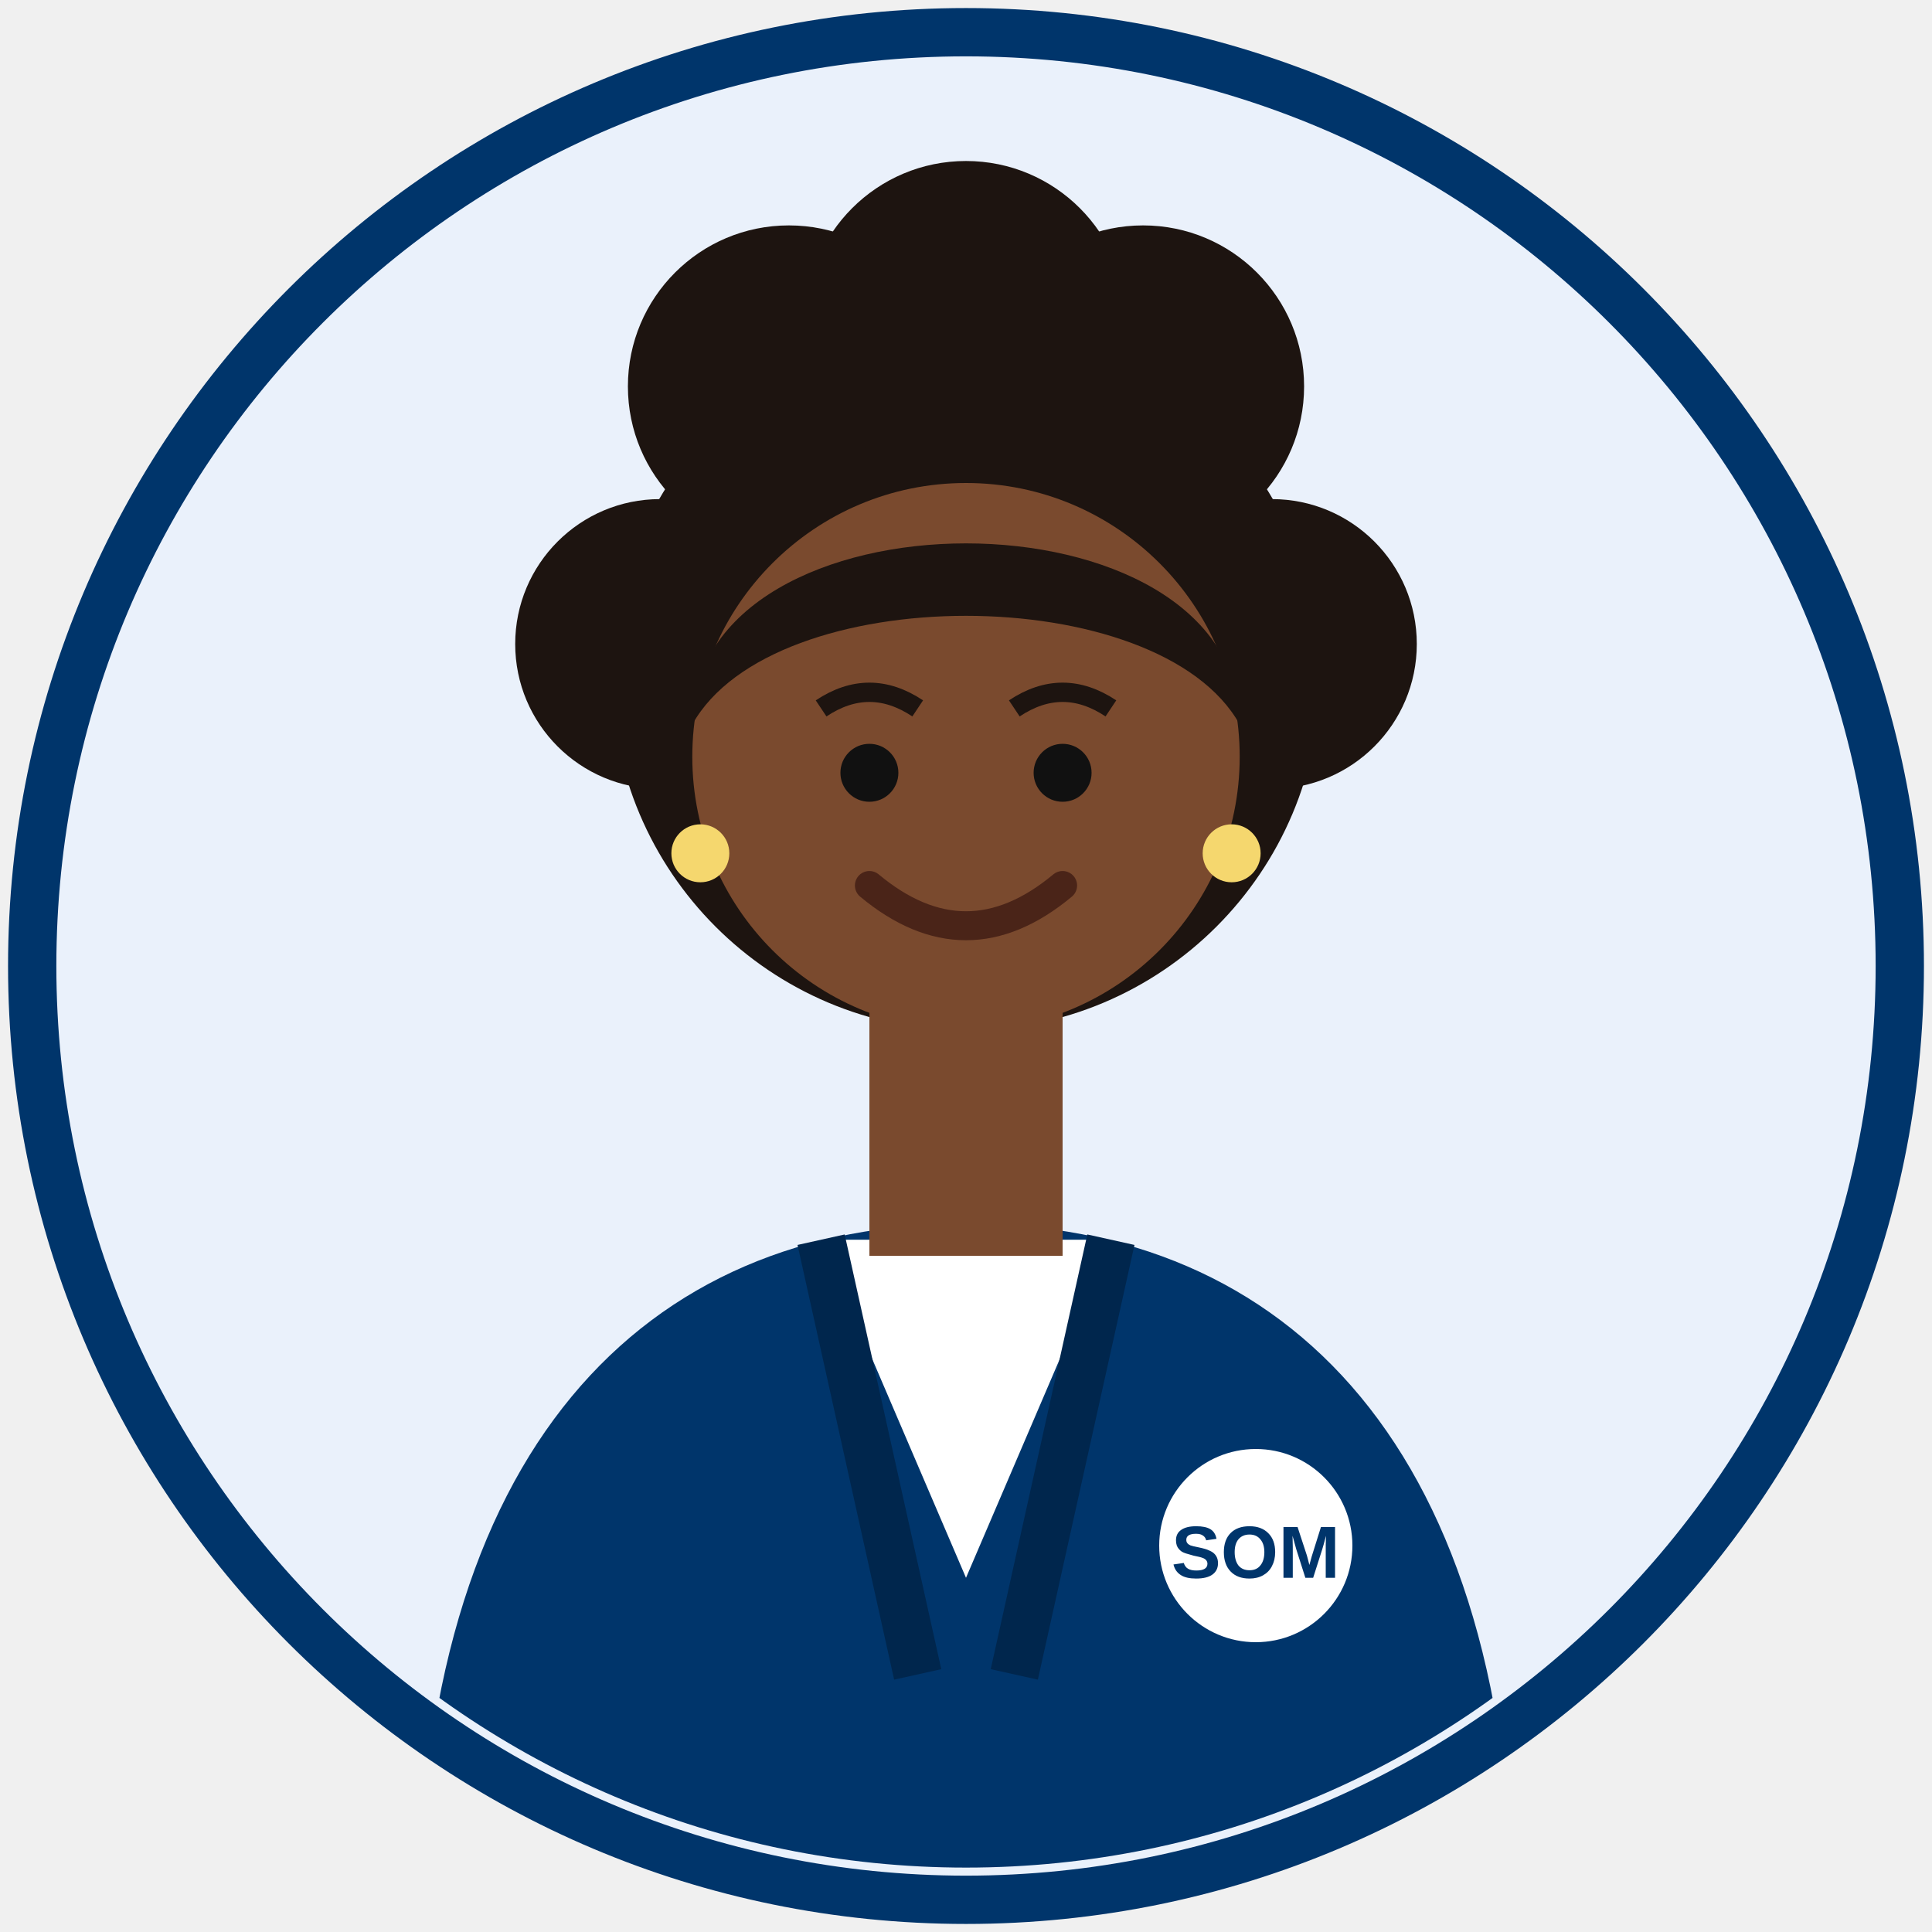
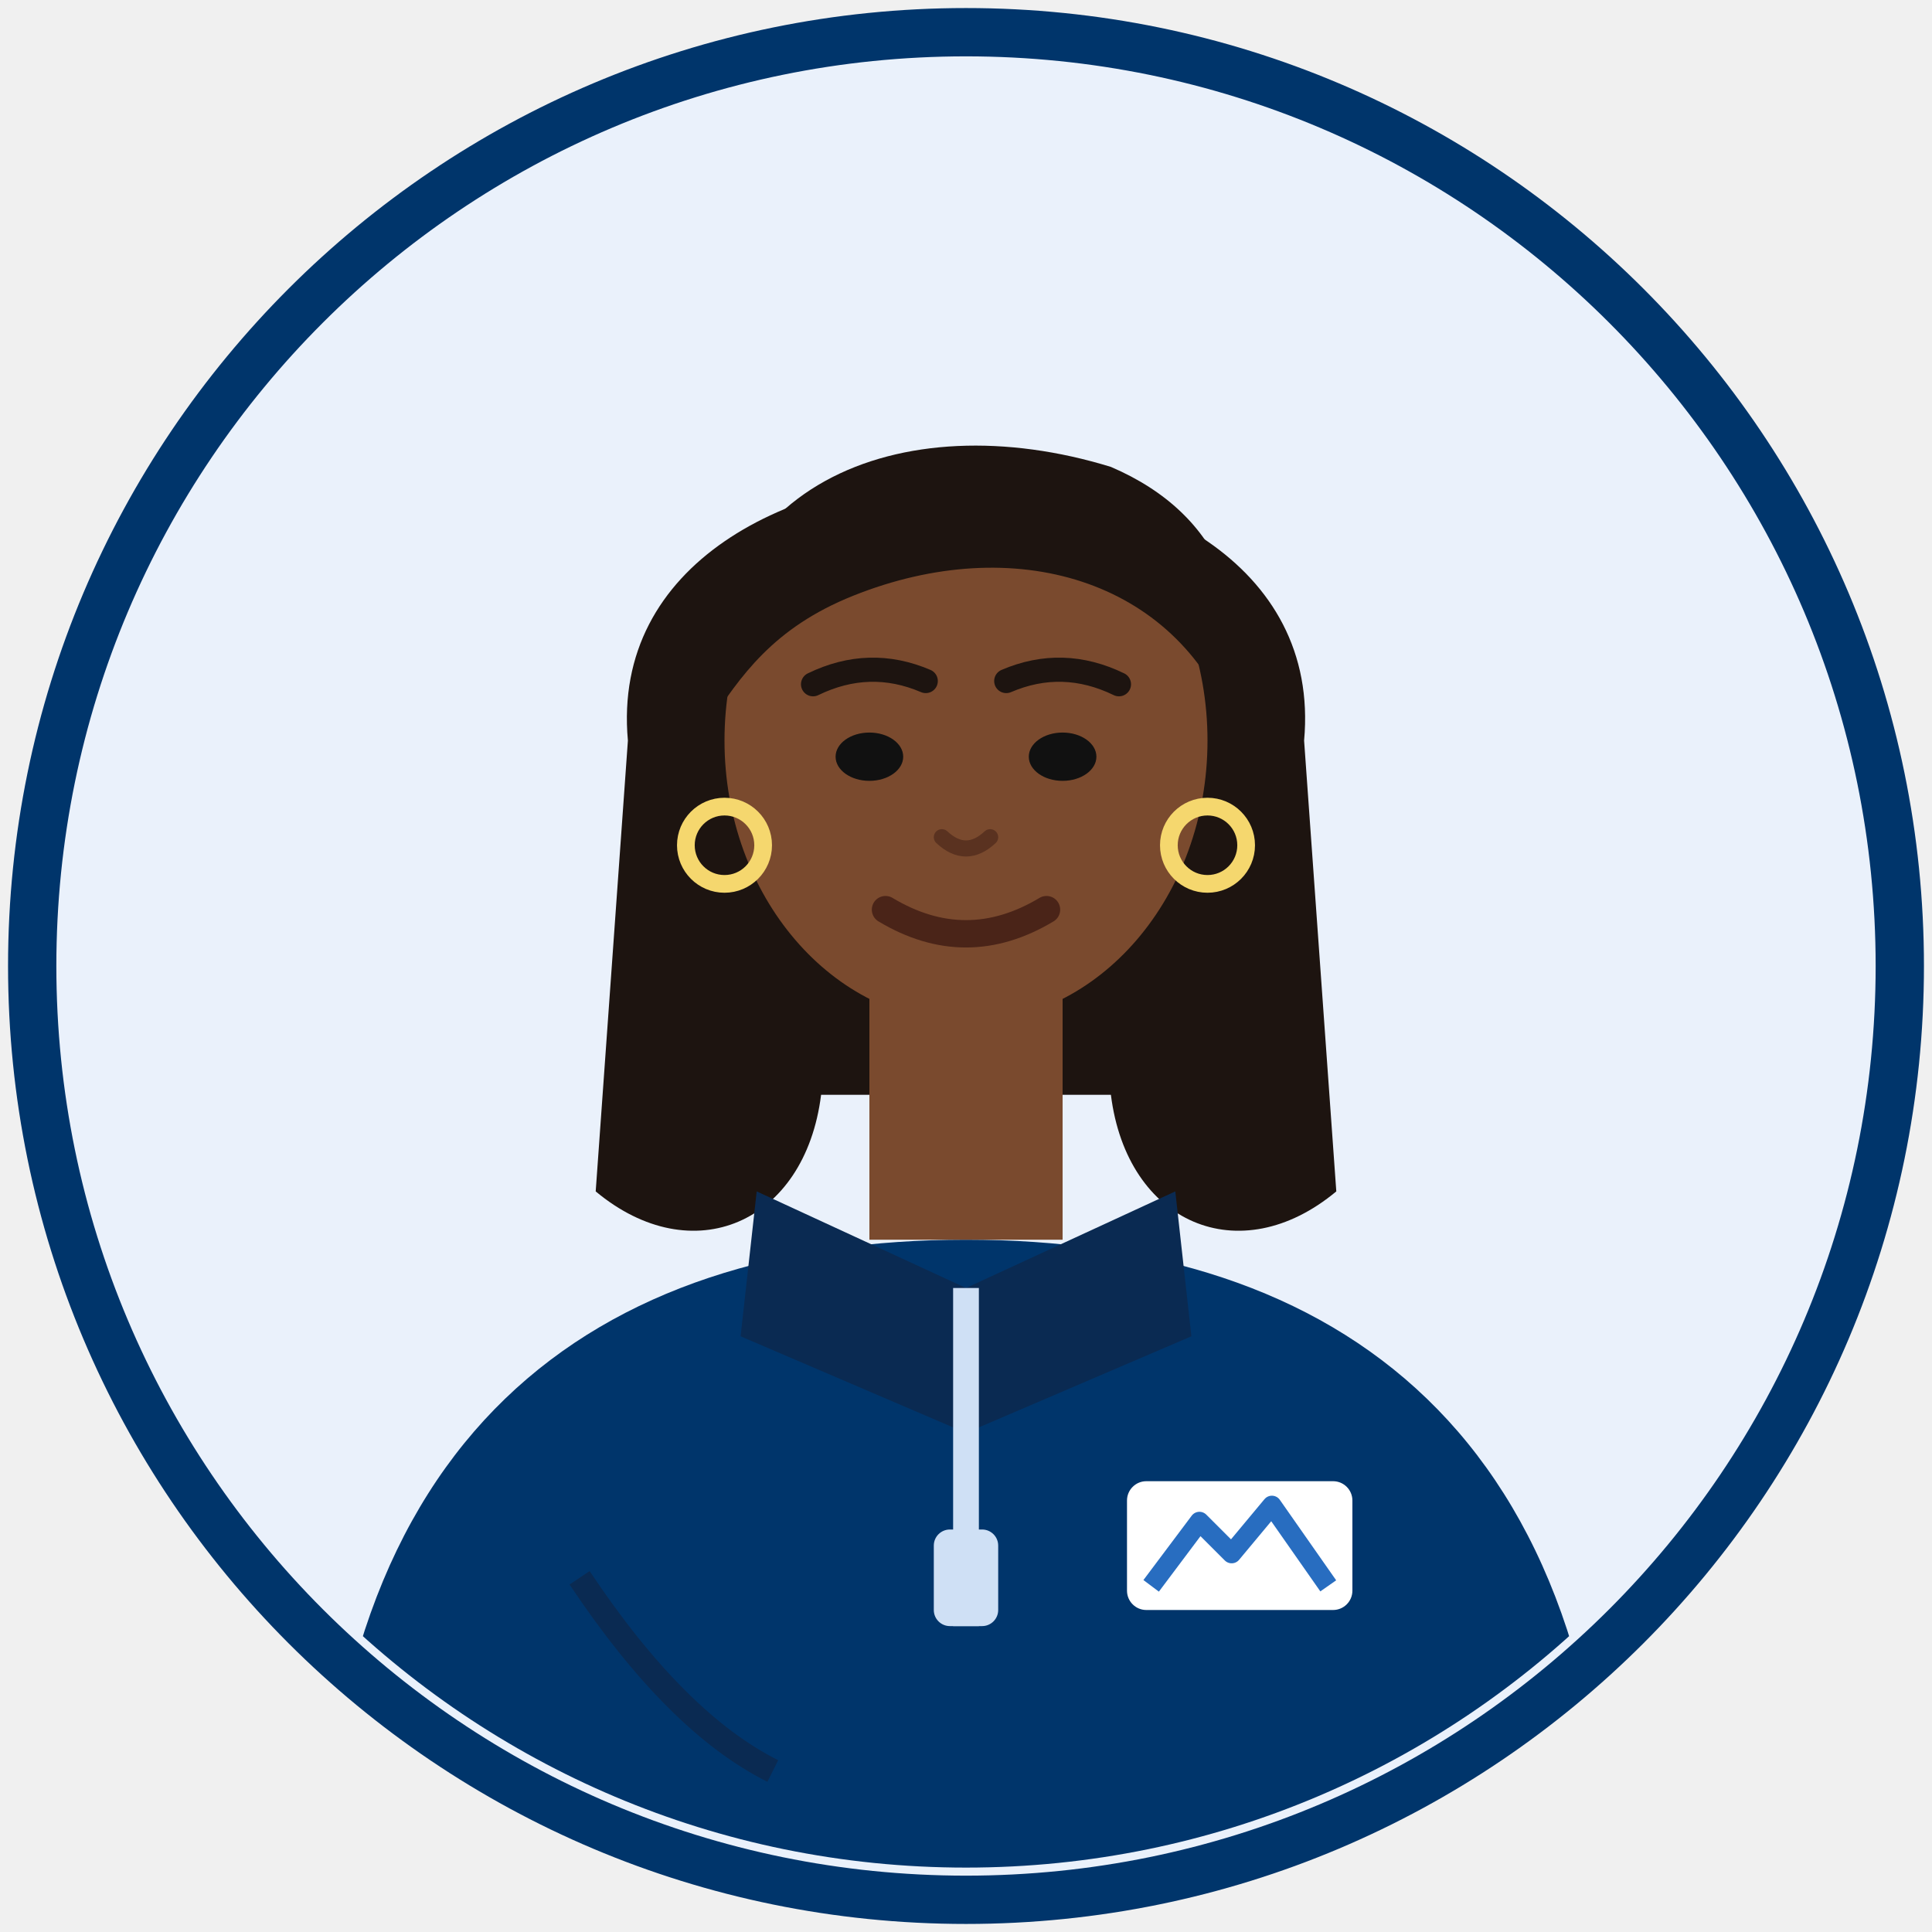
- <svg xmlns="http://www.w3.org/2000/svg" viewBox="0 0 120 120" role="img" aria-label="Intern Squad, Sales and Receivables: a full-time Yale SOM MBA student in a navy blazer with an SOM pin">
+ <svg xmlns="http://www.w3.org/2000/svg" viewBox="0 0 120 120" role="img" aria-label="Intern Squad, Sales and Receivables: a full-time Yale SOM MBA student in her late twenties, in a Patagonia-style quarter-zip fleece">
  <circle cx="60" cy="60" r="58" fill="#eaf1fb" stroke="#00356b" stroke-width="3" />
  <clipPath id="c">
    <circle cx="60" cy="60" r="56" />
  </clipPath>
  <g clip-path="url(#c)">
-     <g fill="#1d1410">
-       <circle cx="60" cy="42" r="22" />
-       <circle cx="41" cy="40" r="9" />
-       <circle cx="79" cy="40" r="9" />
-       <circle cx="49" cy="24" r="10" />
-       <circle cx="71" cy="24" r="10" />
-       <circle cx="60" cy="20" r="10" />
-     </g>
-     <path d="M26,120 C26,90 40,76 60,76 C80,76 94,90 94,120 Z" fill="#00356b" />
-     <polygon points="51,77 60,98 69,77" fill="#ffffff" />
-     <path d="M51,77 L57,104 M69,77 L63,104" stroke="#00264d" stroke-width="3" fill="none" />
-     <circle cx="78" cy="96" r="6" fill="#ffffff" />
-     <text x="78" y="98" font-family="Arial, sans-serif" font-size="4.6" font-weight="700" fill="#00356b" text-anchor="middle">SOM</text>
-     <rect x="54" y="60" width="12" height="18" fill="#7a4a2e" />
-     <circle cx="60" cy="47" r="17" fill="#7a4a2e" />
-     <path d="M43,45 C43,30 77,30 77,45 C72,36 48,36 43,45 Z" fill="#1d1410" />
-     <circle cx="54" cy="48" r="1.8" fill="#111" />
-     <circle cx="66" cy="48" r="1.8" fill="#111" />
-     <path d="M51,44 Q54,42 57,44 M63,44 Q66,42 69,44" stroke="#1d1410" stroke-width="1.2" fill="none" />
-     <path d="M54,55 Q60,60 66,55" stroke="#4a2418" stroke-width="1.8" fill="none" stroke-linecap="round" />
-     <circle cx="43.5" cy="53" r="1.8" fill="#f5d76e" />
-     <circle cx="76.5" cy="53" r="1.8" fill="#f5d76e" />
+     <path d="M39,46 C37,24 83,24 81,46 L83,74 C77,79 70,76 69,68 L51,68 C50,76 43,79 37,74 Z" fill="#1d1410" />
+     <path d="M20,120 C20,89 37,77 60,77 C83,77 100,89 100,120 Z" fill="#00356b" />
+     <path d="M47,74 L60,80 L73,74 L74,83 L60,89 L46,83 Z" fill="#0a2a52" />
+     <path d="M60,80 L60,101" stroke="#cfe0f5" stroke-width="1.6" />
+     <rect x="58" y="95" width="4" height="6" rx="1" fill="#cfe0f5" />
+     <path d="M36,98 C40,104 44,108 48,110" stroke="#0a2a52" stroke-width="1.5" fill="none" />
+     <rect x="70" y="92" width="14" height="8" rx="1.2" fill="#ffffff" />
+     <path d="M71.5,98.5 L74.5,94.5 L76.5,96.5 L79,93.5 L82.5,98.5" stroke="#286dc0" stroke-width="1.2" fill="none" stroke-linejoin="round" />
+     <rect x="54" y="61" width="12" height="16" fill="#7a4a2e" />
+     <ellipse cx="60" cy="46" rx="15" ry="17.5" fill="#7a4a2e" />
+     <path d="M44,45 C43,30 56,25 69,29 C76,32 78,38 76.5,45 C73,36 63,33 53,37 C48,39 46,42 44,45 Z" fill="#1d1410" />
+     <path d="M50.5,42.5 Q54,40.8 57.5,42.3 M62.5,42.3 Q66,40.8 69.5,42.5" stroke="#1d1410" stroke-width="1.5" fill="none" stroke-linecap="round" />
+     <ellipse cx="54" cy="47" rx="2.1" ry="1.5" fill="#111" />
+     <ellipse cx="66" cy="47" rx="2.1" ry="1.5" fill="#111" />
+     <path d="M58.5,52 Q60,53.4 61.5,52" stroke="#5a3220" stroke-width="1" fill="none" stroke-linecap="round" />
+     <path d="M55,56.5 Q60,59.5 65,56.5" stroke="#4a2418" stroke-width="1.7" fill="none" stroke-linecap="round" />
+     <circle cx="45" cy="52.5" r="2.4" fill="none" stroke="#f5d76e" stroke-width="1.1" />
+     <circle cx="75" cy="52.5" r="2.4" fill="none" stroke="#f5d76e" stroke-width="1.1" />
  </g>
</svg>
